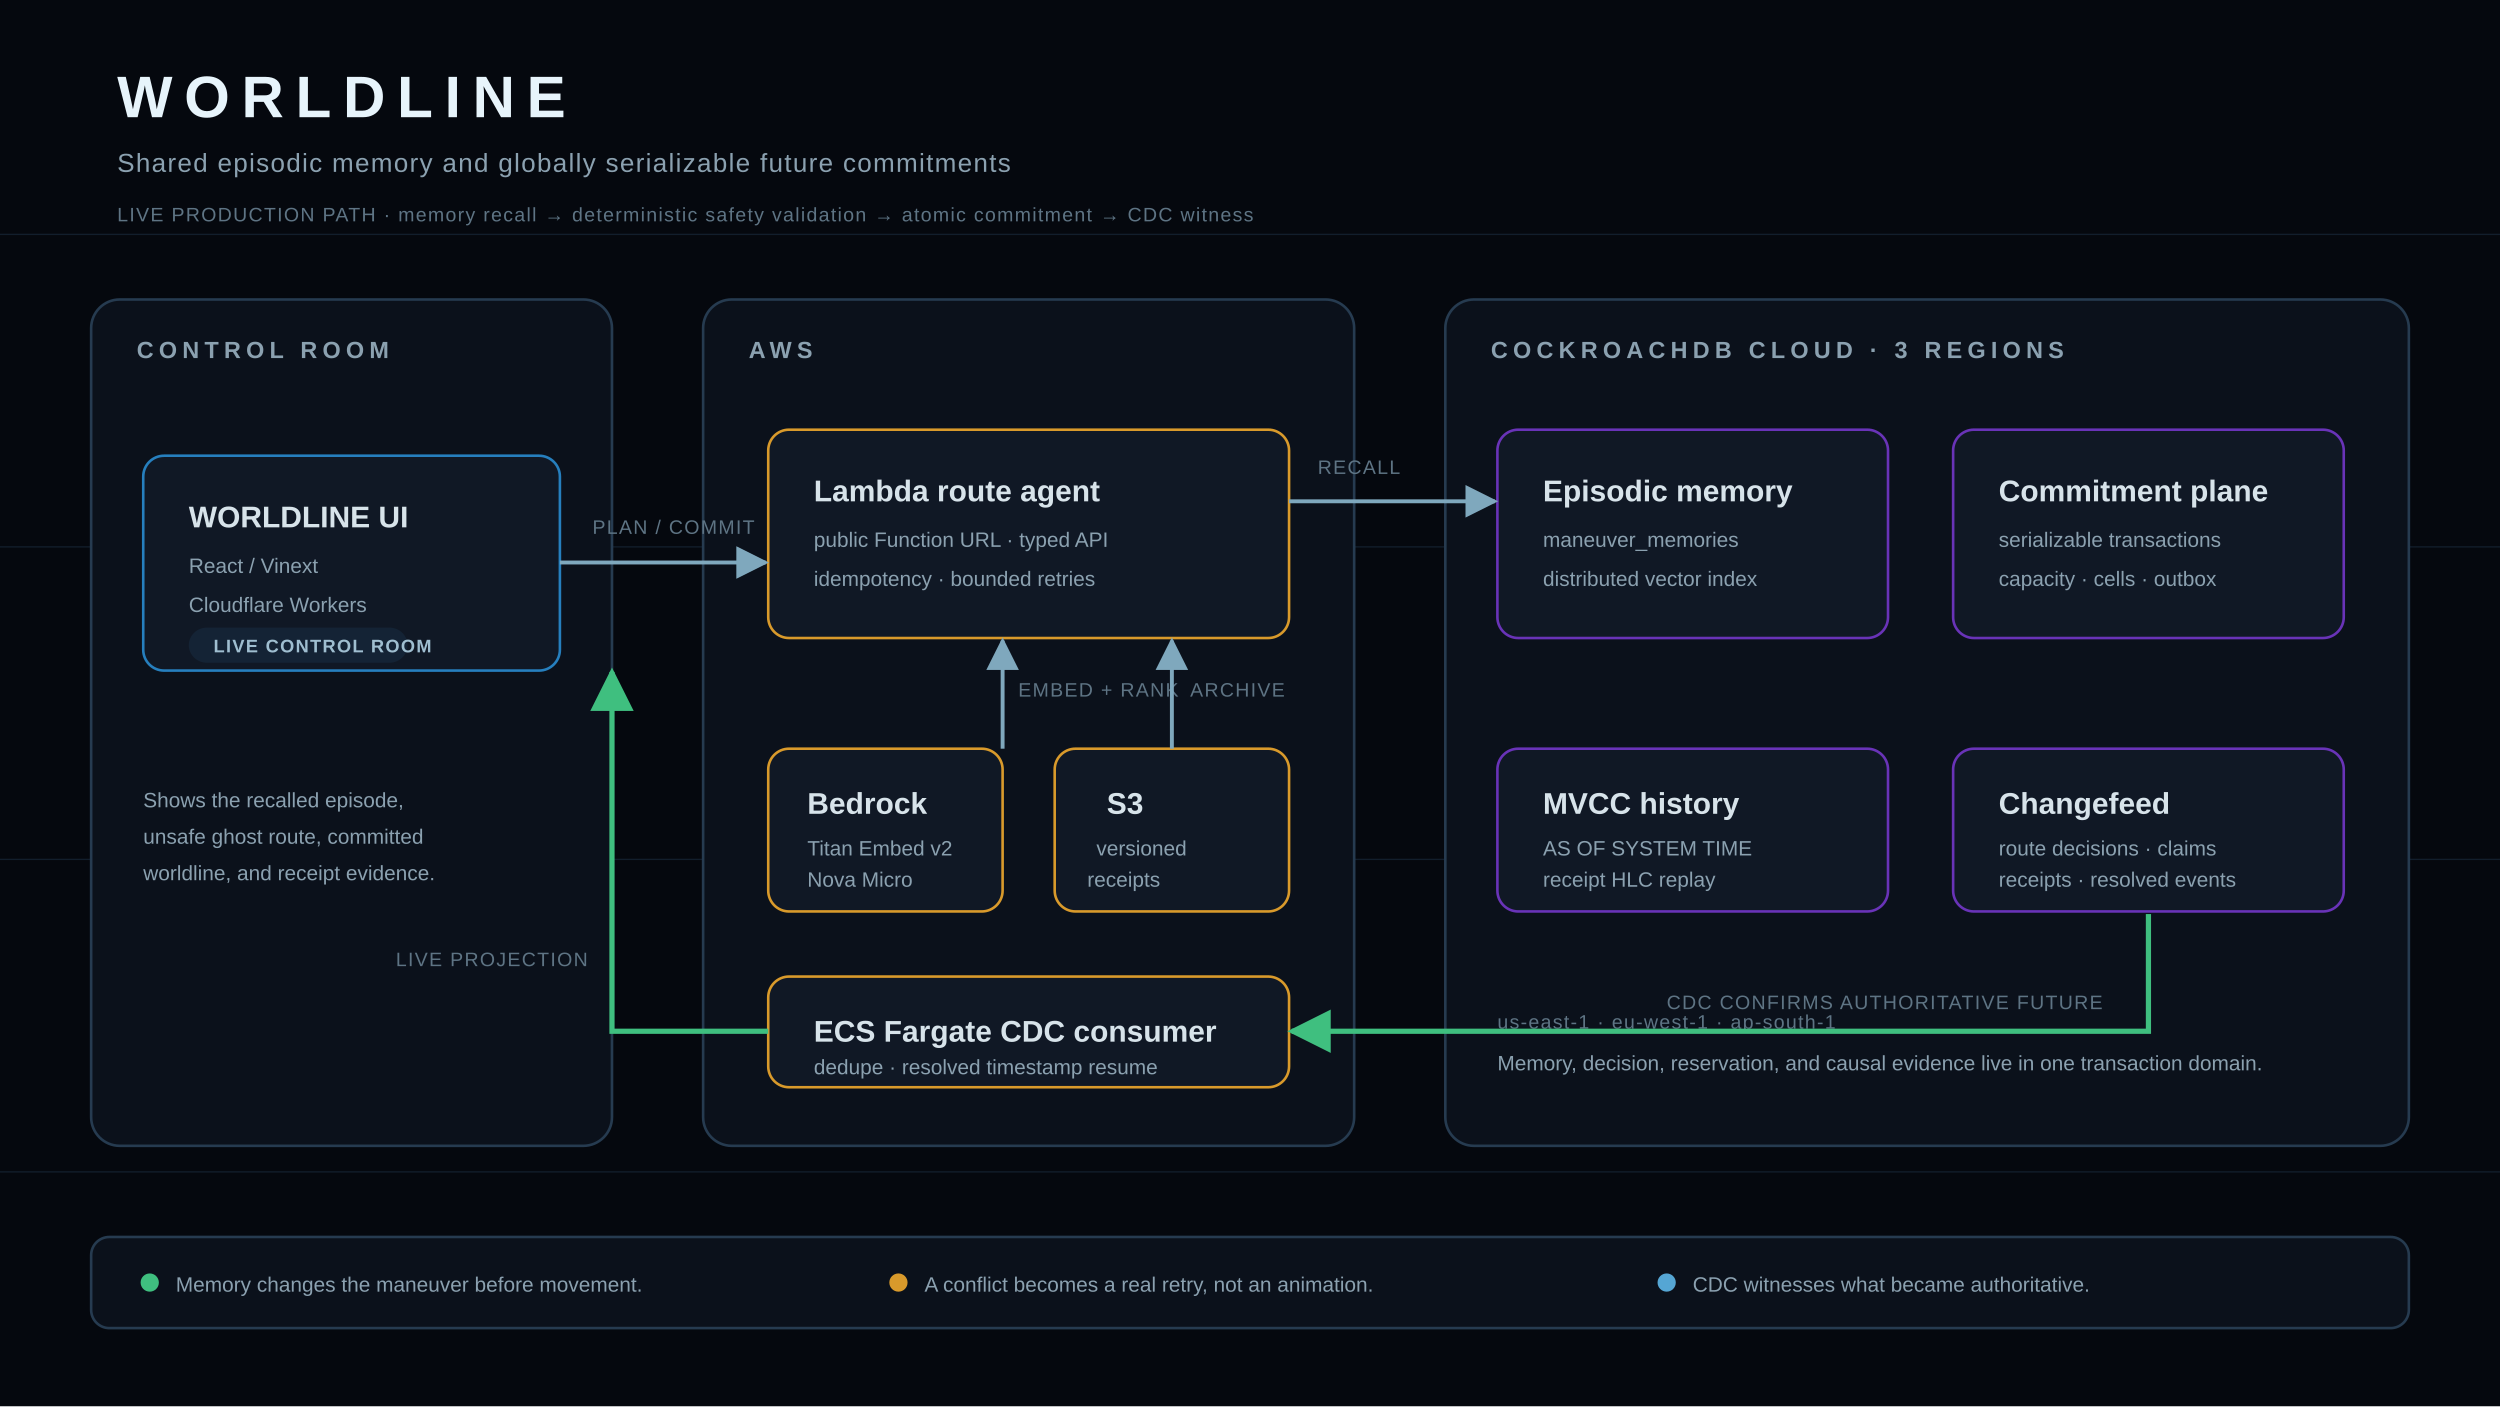
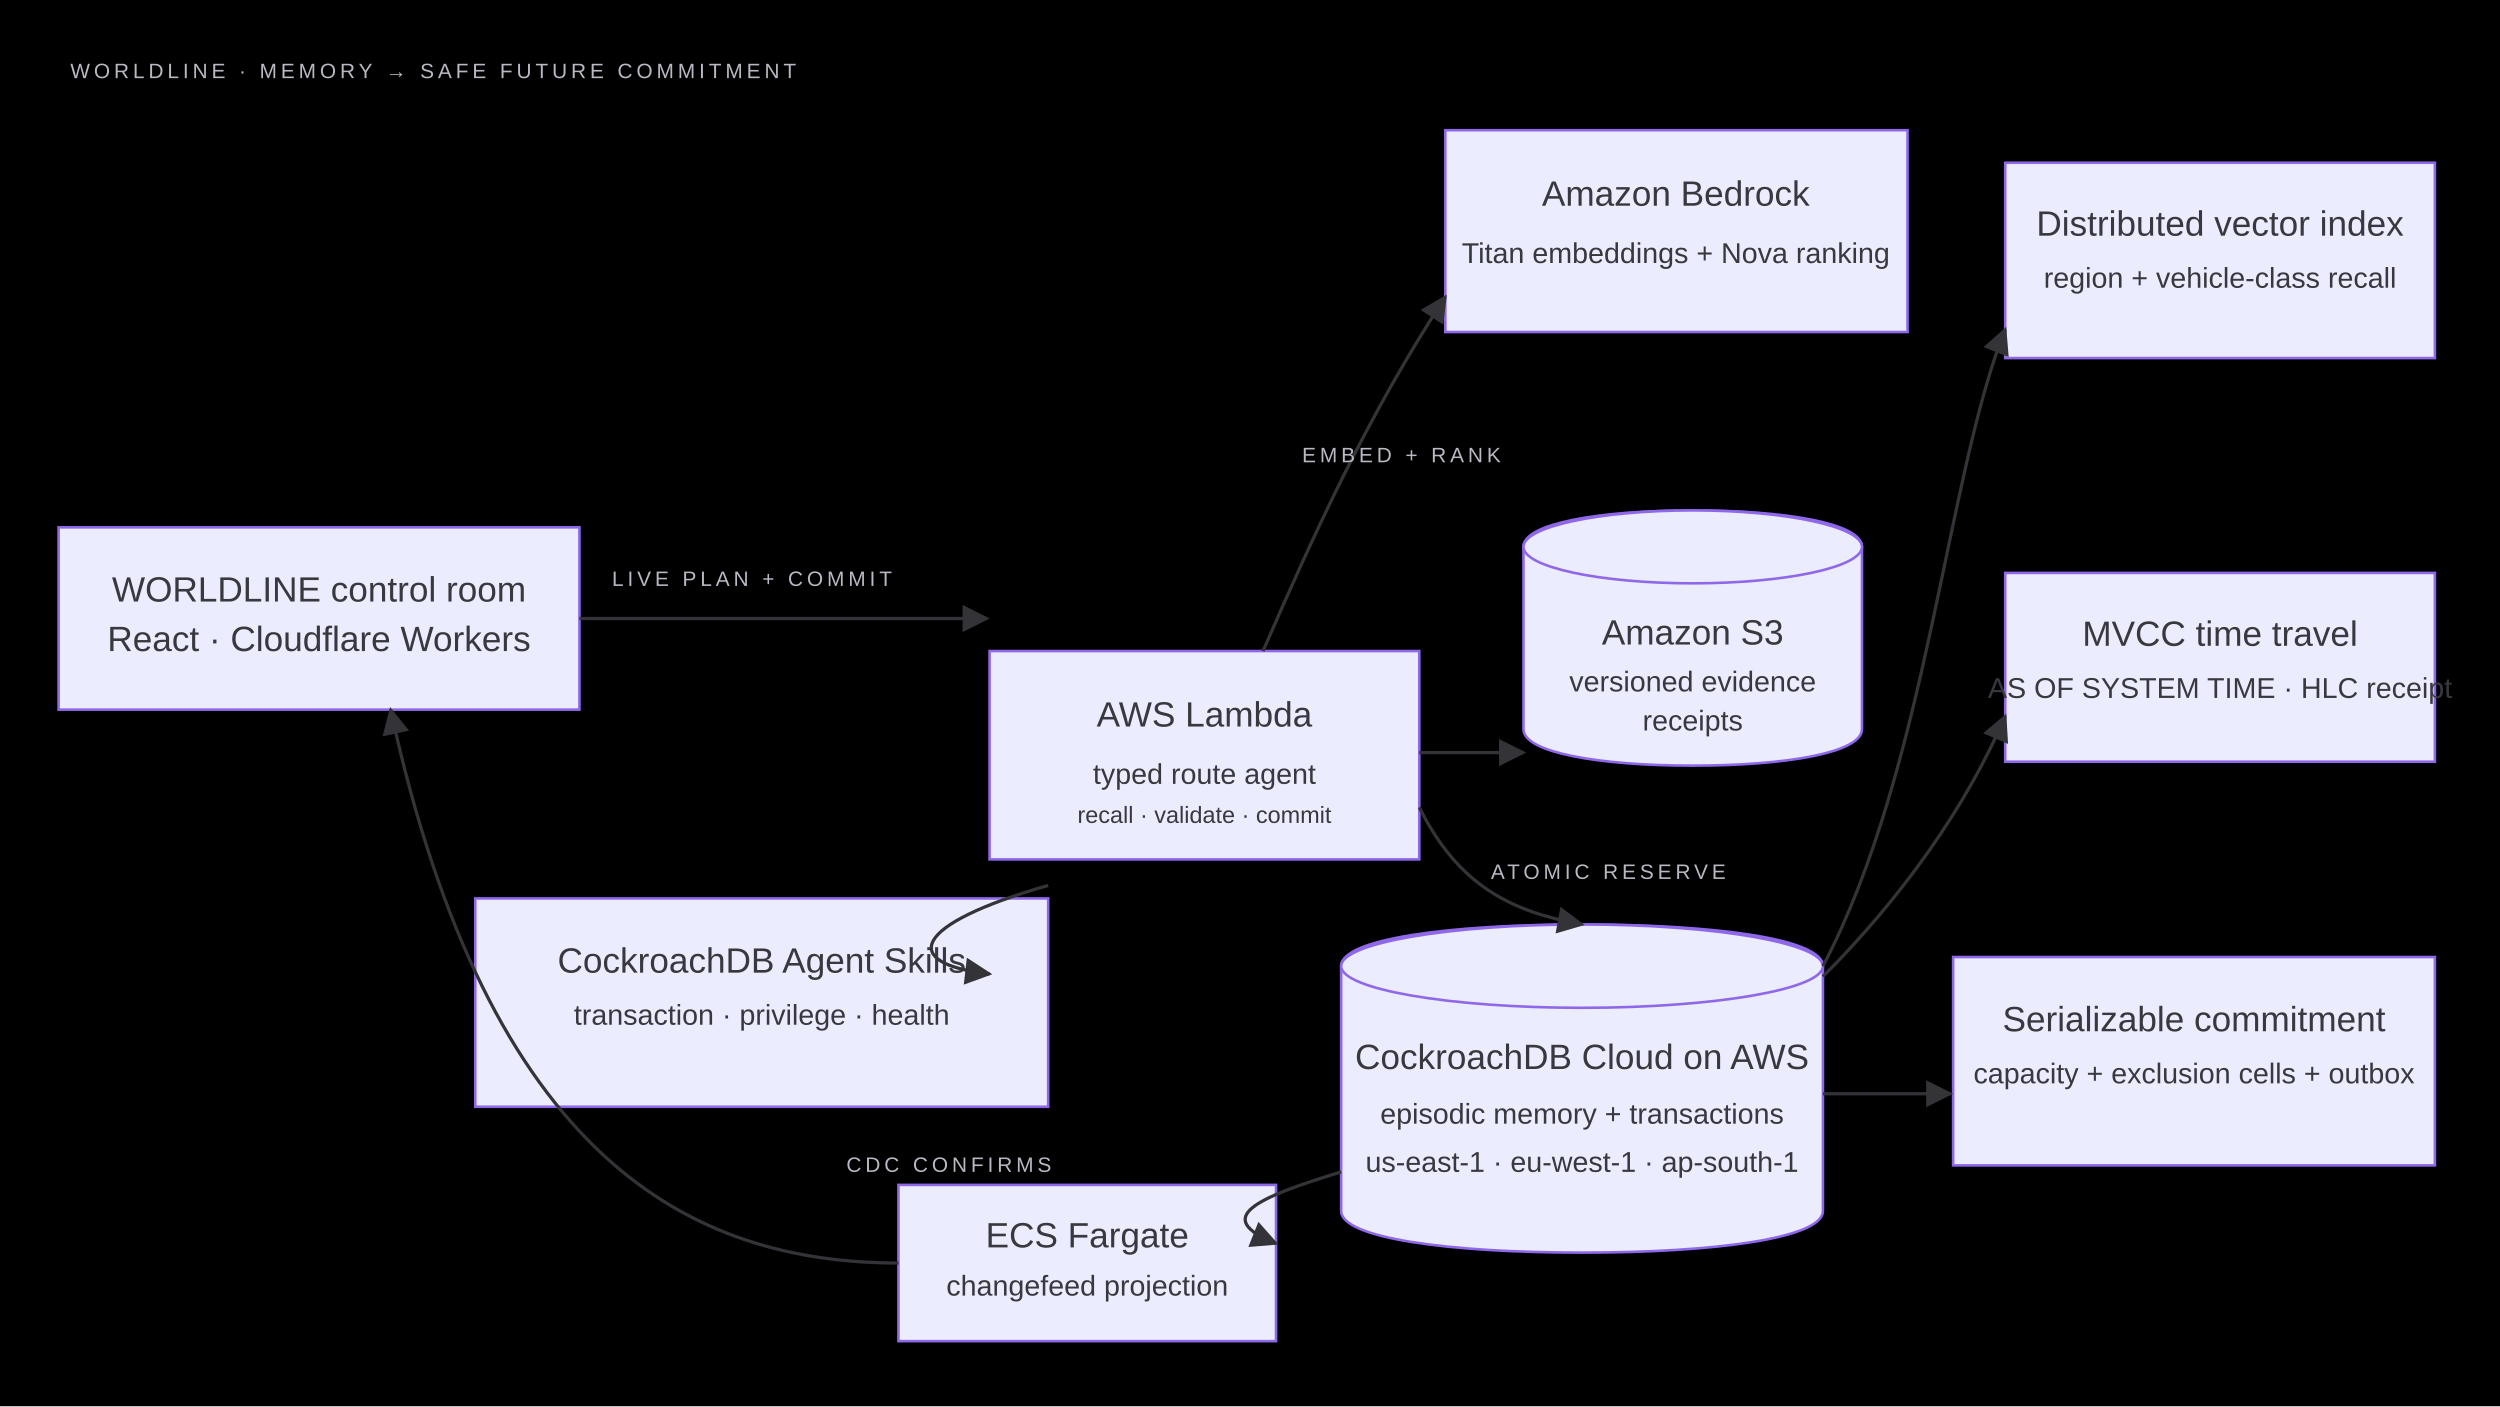
<svg xmlns="http://www.w3.org/2000/svg" width="1920" height="1080" viewBox="0 0 1920 1080" role="img" aria-labelledby="title desc">
  <defs>
-     <marker id="arrow" viewBox="0 0 12 12" refX="10" refY="6" markerWidth="10" markerHeight="10" orient="auto-start-reverse">
-       <path d="M1 1L11 6L1 11Z" fill="#7fa8bd" />
-     </marker>
-     <marker id="arrow-green" viewBox="0 0 12 12" refX="10" refY="6" markerWidth="10" markerHeight="10" orient="auto-start-reverse">
-       <path d="M1 1L11 6L1 11Z" fill="#3fbf7f" />
+     <marker id="arrow" viewBox="0 0 12 12" refX="10" refY="6" markerWidth="10" markerHeight="10" orient="auto">
+       <path d="M1 1L11 6L1 11Z" fill="#333338" />
    </marker>
    <style>
-       .title{fill:#e7f4fb;font:700 45px Arial,sans-serif;letter-spacing:9px}.sub{fill:#8ba1b0;font:400 20px Arial,sans-serif;letter-spacing:1px}.group{fill:#0b111b;stroke:#263b50;stroke-width:2}.glabel{fill:#8ba1b0;font:600 18px Arial,sans-serif;letter-spacing:4px}.node{fill:#101825;stroke:#38526b;stroke-width:2}.aws{stroke:#d99a2b}.crdb{stroke:#6933b8}.client{stroke:#267fbe}.label{fill:#d7e3ea;font:600 23px Arial,sans-serif}.detail{fill:#8ba1b0;font:400 16px Arial,sans-serif}.line{fill:none;stroke:#7fa8bd;stroke-width:3;marker-end:url(#arrow)}.live{fill:none;stroke:#3fbf7f;stroke-width:4;marker-end:url(#arrow-green)}.hint{fill:#5e7484;font:500 15px Arial,sans-serif;letter-spacing:1px}.pill{fill:#142335}.pillText{fill:#9fbed0;font:600 14px Arial,sans-serif;letter-spacing:1px}
+       .box{fill:#ececff;stroke:#8f68ea;stroke-width:2}.db{fill:#ececff;stroke:#8f68ea;stroke-width:2}.line{fill:none;stroke:#333338;stroke-width:2.5;marker-end:url(#arrow)}.label{fill:#38383e;font:400 27px Arial,sans-serif;text-anchor:middle}.small{fill:#38383e;font:400 22px Arial,sans-serif;text-anchor:middle}.tiny{fill:#38383e;font:400 18px Arial,sans-serif;text-anchor:middle}.caption{fill:#b9b9c4;font:500 16px Arial,sans-serif;letter-spacing:3px}
    </style>
  </defs>
-   <rect width="1920" height="1080" fill="#05080e" />
-   <path d="M0 180H1920M0 420H1920M0 660H1920M0 900H1920" stroke="#152333" stroke-width="1" opacity=".8" />
-   <text class="title" x="90" y="90">WORLDLINE</text>
-   <text class="sub" x="90" y="132">Shared episodic memory and globally serializable future commitments</text>
-   <text class="hint" x="90" y="170">LIVE PRODUCTION PATH · memory recall → deterministic safety validation → atomic commitment → CDC witness</text>
-   <rect class="group" x="70" y="230" width="400" height="650" rx="22" />
-   <text class="glabel" x="105" y="275">CONTROL ROOM</text>
-   <rect class="node client" x="110" y="350" width="320" height="165" rx="16" />
-   <text class="label" x="145" y="405">WORLDLINE UI</text>
-   <text class="detail" x="145" y="440">React / Vinext</text>
-   <text class="detail" x="145" y="470">Cloudflare Workers</text>
-   <rect class="pill" x="145" y="482" width="168" height="27" rx="14" />
-   <text class="pillText" x="164" y="501">LIVE CONTROL ROOM</text>
-   <text class="detail" x="110" y="620">Shows the recalled episode,</text>
-   <text class="detail" x="110" y="648">unsafe ghost route, committed</text>
-   <text class="detail" x="110" y="676">worldline, and receipt evidence.</text>
-   <rect class="group" x="540" y="230" width="500" height="650" rx="22" />
-   <text class="glabel" x="575" y="275">AWS</text>
-   <rect class="node aws" x="590" y="330" width="400" height="160" rx="16" />
-   <text class="label" x="625" y="385">Lambda route agent</text>
-   <text class="detail" x="625" y="420">public Function URL · typed API</text>
-   <text class="detail" x="625" y="450">idempotency · bounded retries</text>
-   <rect class="node aws" x="590" y="575" width="180" height="125" rx="16" />
-   <text class="label" x="620" y="625">Bedrock</text>
-   <text class="detail" x="620" y="657">Titan Embed v2</text>
-   <text class="detail" x="620" y="681">Nova Micro</text>
-   <rect class="node aws" x="810" y="575" width="180" height="125" rx="16" />
-   <text class="label" x="850" y="625">S3</text>
-   <text class="detail" x="842" y="657">versioned</text>
-   <text class="detail" x="835" y="681">receipts</text>
-   <rect class="node aws" x="590" y="750" width="400" height="85" rx="16" />
-   <text class="label" x="625" y="800">ECS Fargate CDC consumer</text>
-   <text class="detail" x="625" y="825">dedupe · resolved timestamp resume</text>
-   <rect class="group" x="1110" y="230" width="740" height="650" rx="22" />
-   <text class="glabel" x="1145" y="275">COCKROACHDB CLOUD · 3 REGIONS</text>
-   <rect class="node crdb" x="1150" y="330" width="300" height="160" rx="16" />
-   <text class="label" x="1185" y="385">Episodic memory</text>
-   <text class="detail" x="1185" y="420">maneuver_memories</text>
-   <text class="detail" x="1185" y="450">distributed vector index</text>
-   <rect class="node crdb" x="1500" y="330" width="300" height="160" rx="16" />
-   <text class="label" x="1535" y="385">Commitment plane</text>
-   <text class="detail" x="1535" y="420">serializable transactions</text>
-   <text class="detail" x="1535" y="450">capacity · cells · outbox</text>
-   <rect class="node crdb" x="1150" y="575" width="300" height="125" rx="16" />
-   <text class="label" x="1185" y="625">MVCC history</text>
-   <text class="detail" x="1185" y="657">AS OF SYSTEM TIME</text>
-   <text class="detail" x="1185" y="681">receipt HLC replay</text>
-   <rect class="node crdb" x="1500" y="575" width="300" height="125" rx="16" />
-   <text class="label" x="1535" y="625">Changefeed</text>
-   <text class="detail" x="1535" y="657">route decisions · claims</text>
-   <text class="detail" x="1535" y="681">receipts · resolved events</text>
-   <text class="hint" x="1150" y="790">us-east-1 · eu-west-1 · ap-south-1</text>
-   <text class="detail" x="1150" y="822">Memory, decision, reservation, and causal evidence live in one transaction domain.</text>
-   <path class="line" d="M430 432H588" />
-   <text class="hint" x="455" y="410">PLAN / COMMIT</text>
-   <path class="line" d="M990 385H1148" />
-   <text class="hint" x="1012" y="364">RECALL</text>
-   <path class="line" d="M770 575V492" />
-   <text class="hint" x="782" y="535">EMBED + RANK</text>
-   <path class="line" d="M900 575V492" />
-   <text class="hint" x="914" y="535">ARCHIVE</text>
-   <path class="live" d="M1650 702V792H992" />
-   <text class="hint" x="1280" y="775">CDC CONFIRMS AUTHORITATIVE FUTURE</text>
-   <path class="live" d="M590 792H470V516" />
-   <text class="hint" x="304" y="742">LIVE PROJECTION</text>
-   <rect x="70" y="950" width="1780" height="70" rx="14" fill="#0b111b" stroke="#263b50" stroke-width="2" />
-   <circle cx="115" cy="985" r="7" fill="#3fbf7f" />
-   <text class="detail" x="135" y="992">Memory changes the maneuver before movement.</text>
-   <circle cx="690" cy="985" r="7" fill="#d99a2b" />
-   <text class="detail" x="710" y="992">A conflict becomes a real retry, not an animation.</text>
-   <circle cx="1280" cy="985" r="7" fill="#55a6d4" />
-   <text class="detail" x="1300" y="992">CDC witnesses what became authoritative.</text>
+   <rect width="1920" height="1080" fill="#000" />
+   <text class="caption" x="54" y="60">WORLDLINE · MEMORY → SAFE FUTURE COMMITMENT</text>
+   <rect class="box" x="45" y="405" width="400" height="140" />
+   <text class="label" x="245" y="462">WORLDLINE control room</text>
+   <text class="label" x="245" y="500">React · Cloudflare Workers</text>
+   <rect class="box" x="365" y="690" width="440" height="160" />
+   <text class="label" x="585" y="747">CockroachDB Agent Skills</text>
+   <text class="small" x="585" y="787">transaction · privilege · health</text>
+   <rect class="box" x="760" y="500" width="330" height="160" />
+   <text class="label" x="925" y="558">AWS Lambda</text>
+   <text class="small" x="925" y="602">typed route agent</text>
+   <text class="tiny" x="925" y="632">recall · validate · commit</text>
+   <rect class="box" x="1110" y="100" width="355" height="155" />
+   <text class="label" x="1287" y="158">Amazon Bedrock</text>
+   <text class="small" x="1287" y="202">Titan embeddings + Nova ranking</text>
+   <g transform="translate(1170 392)">
+     <path class="db" d="M0 28C0 10 58 0 130 0S260 10 260 28V168C260 186 202 196 130 196S0 186 0 168Z" />
+     <ellipse cx="130" cy="28" rx="130" ry="28" fill="#ececff" stroke="#8f68ea" stroke-width="2" />
+     <text class="label" x="130" y="103">Amazon S3</text>
+     <text class="small" x="130" y="139">versioned evidence</text>
+     <text class="small" x="130" y="169">receipts</text>
+   </g>
+   <g transform="translate(1030 710)">
+     <path class="db" d="M0 32C0 11 83 0 185 0S370 11 370 32V220C370 241 287 252 185 252S0 241 0 220Z" />
+     <ellipse cx="185" cy="32" rx="185" ry="32" fill="#ececff" stroke="#8f68ea" stroke-width="2" />
+     <text class="label" x="185" y="111">CockroachDB Cloud on AWS</text>
+     <text class="small" x="185" y="153">episodic memory + transactions</text>
+     <text class="small" x="185" y="190">us-east-1 · eu-west-1 · ap-south-1</text>
+   </g>
+   <rect class="box" x="1540" y="125" width="330" height="150" />
+   <text class="label" x="1705" y="181">Distributed vector index</text>
+   <text class="small" x="1705" y="221">region + vehicle-class recall</text>
+   <rect class="box" x="1540" y="440" width="330" height="145" />
+   <text class="label" x="1705" y="496">MVCC time travel</text>
+   <text class="small" x="1705" y="536">AS OF SYSTEM TIME · HLC receipt</text>
+   <rect class="box" x="1500" y="735" width="370" height="160" />
+   <text class="label" x="1685" y="792">Serializable commitment</text>
+   <text class="small" x="1685" y="832">capacity + exclusion cells + outbox</text>
+   <rect class="box" x="690" y="910" width="290" height="120" />
+   <text class="label" x="835" y="958">ECS Fargate</text>
+   <text class="small" x="835" y="995">changefeed projection</text>
+   <path class="line" d="M445 475H758" />
+   <path class="line" d="M805 680C700 710 690 740 760 748" />
+   <path class="line" d="M970 500C1010 408 1050 320 1110 228" />
+   <path class="line" d="M1090 578H1170" />
+   <path class="line" d="M1090 620C1120 680 1160 700 1215 710" />
+   <path class="line" d="M1400 750C1460 690 1510 620 1540 550" />
+   <path class="line" d="M1400 742C1480 590 1495 365 1540 253" />
+   <path class="line" d="M1400 840H1498" />
+   <path class="line" d="M1030 900C965 920 930 935 980 955" />
+   <path class="line" d="M690 970C530 970 375 890 300 545" />
+   <text class="caption" x="470" y="450">LIVE PLAN + COMMIT</text>
+   <text class="caption" x="1000" y="355">EMBED + RANK</text>
+   <text class="caption" x="1145" y="675">ATOMIC RESERVE</text>
+   <text class="caption" x="650" y="900">CDC CONFIRMS</text>
</svg>
